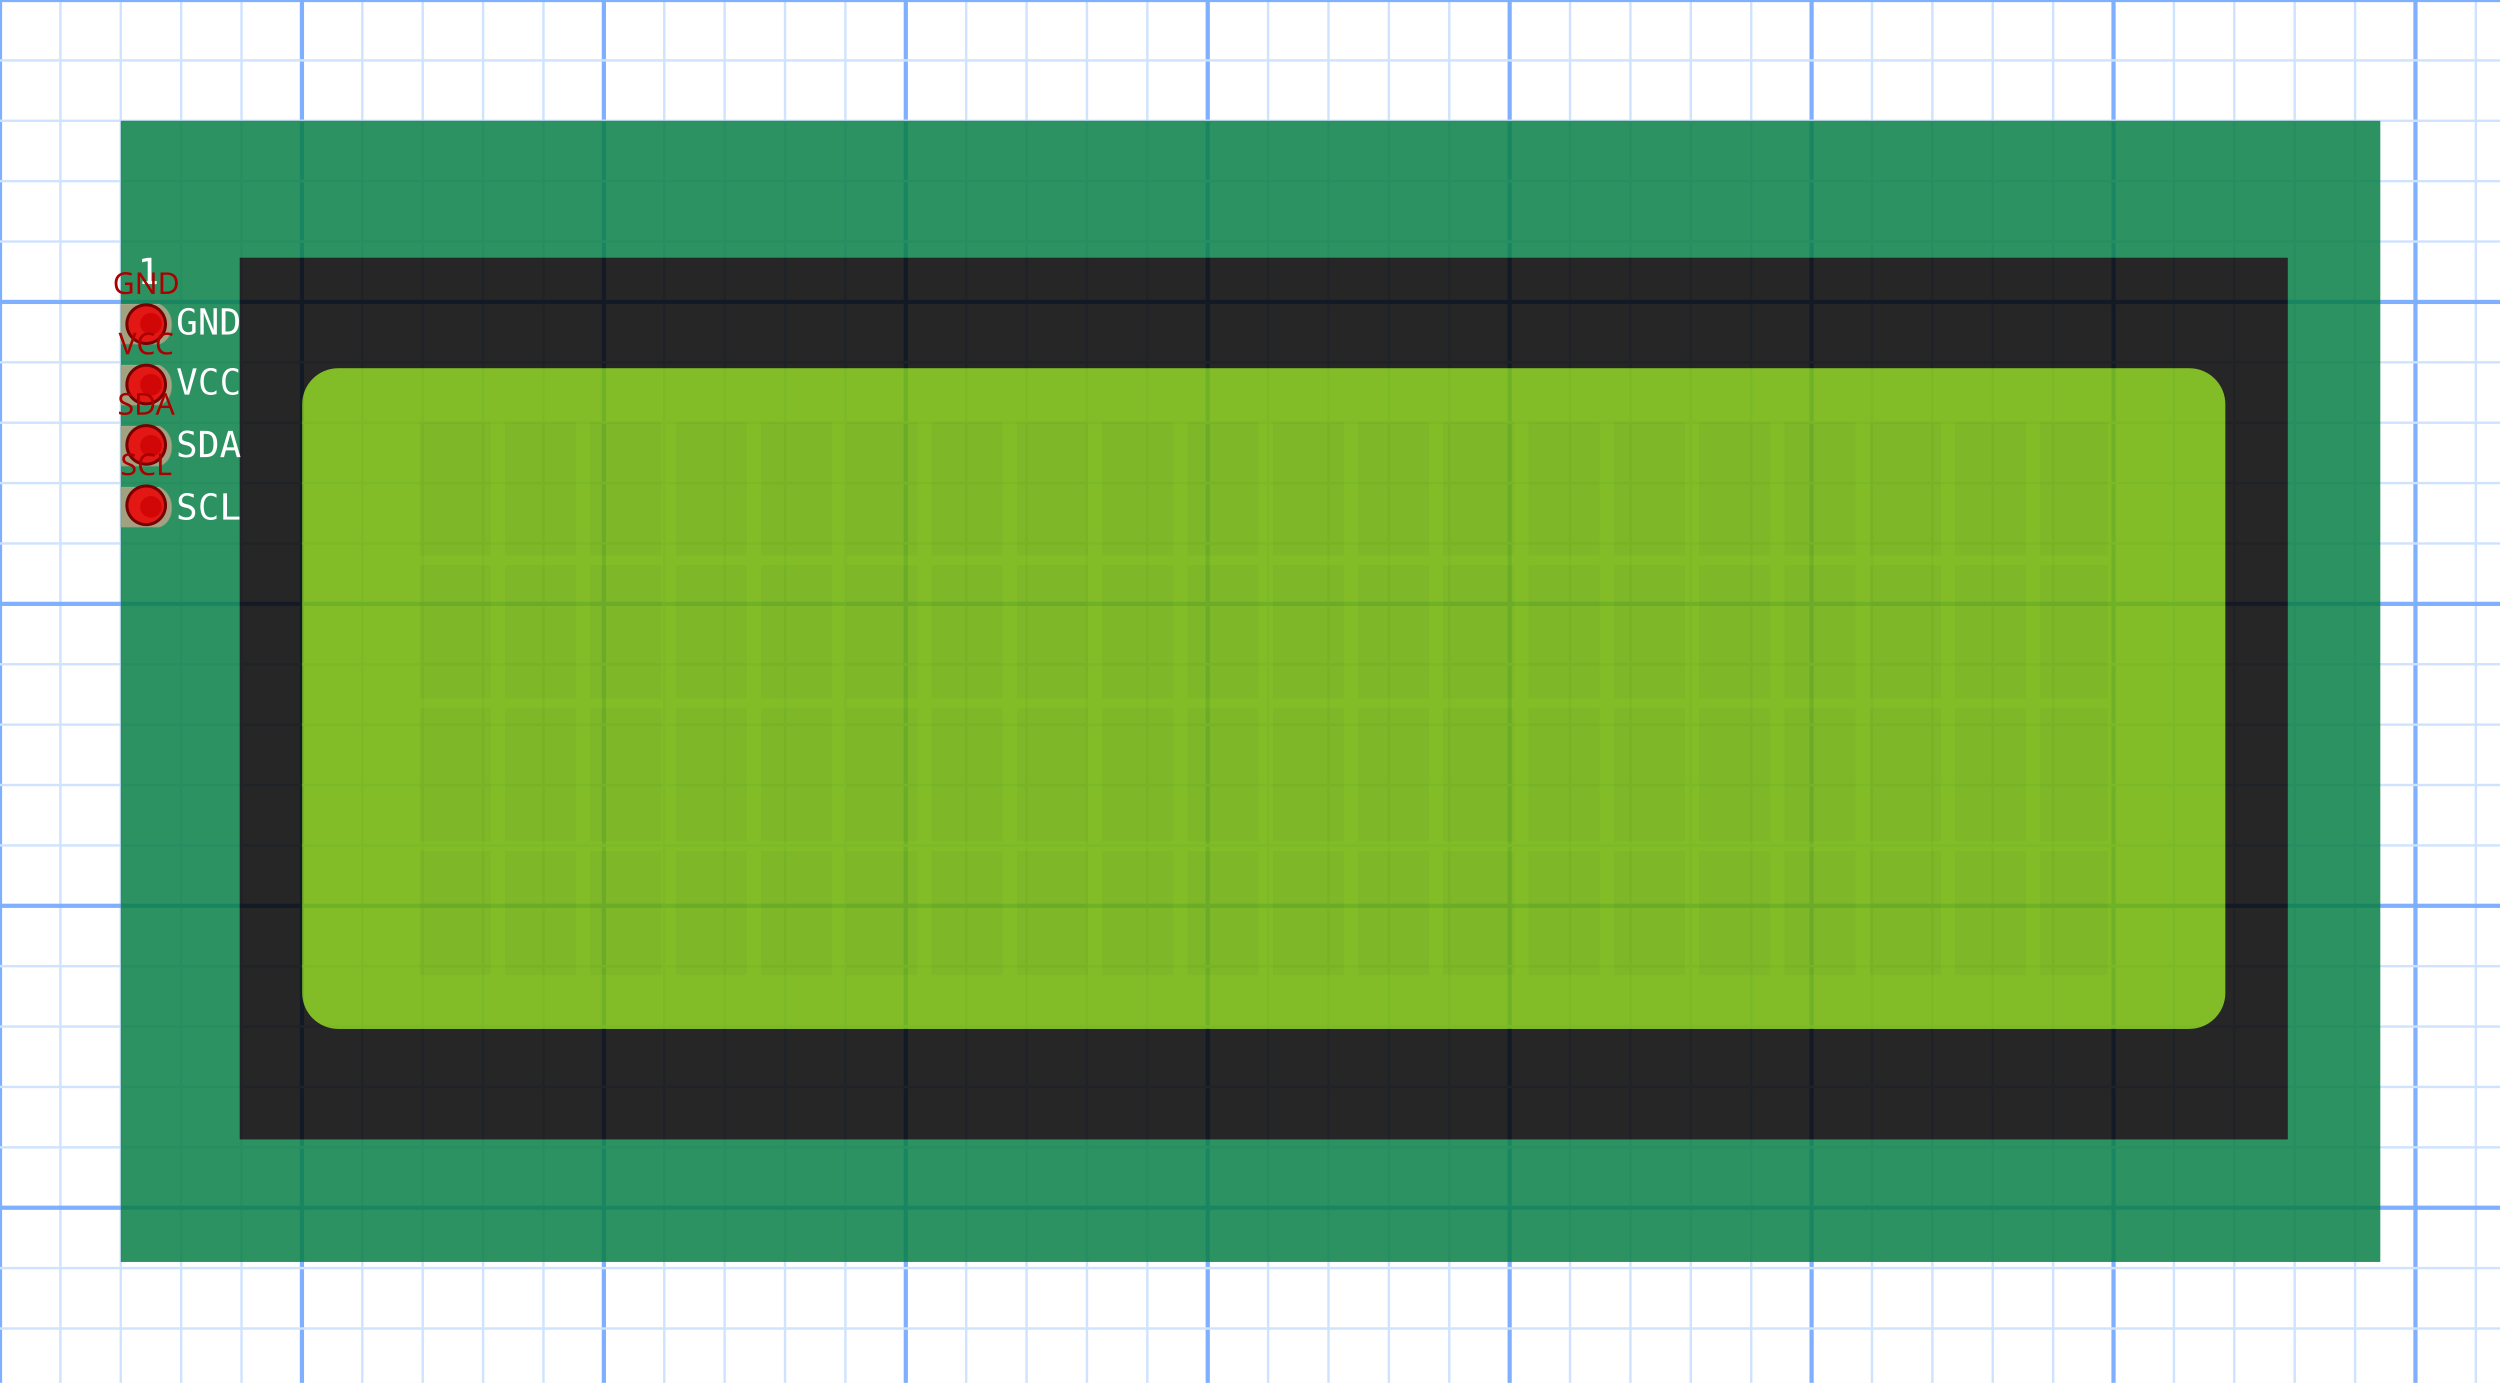
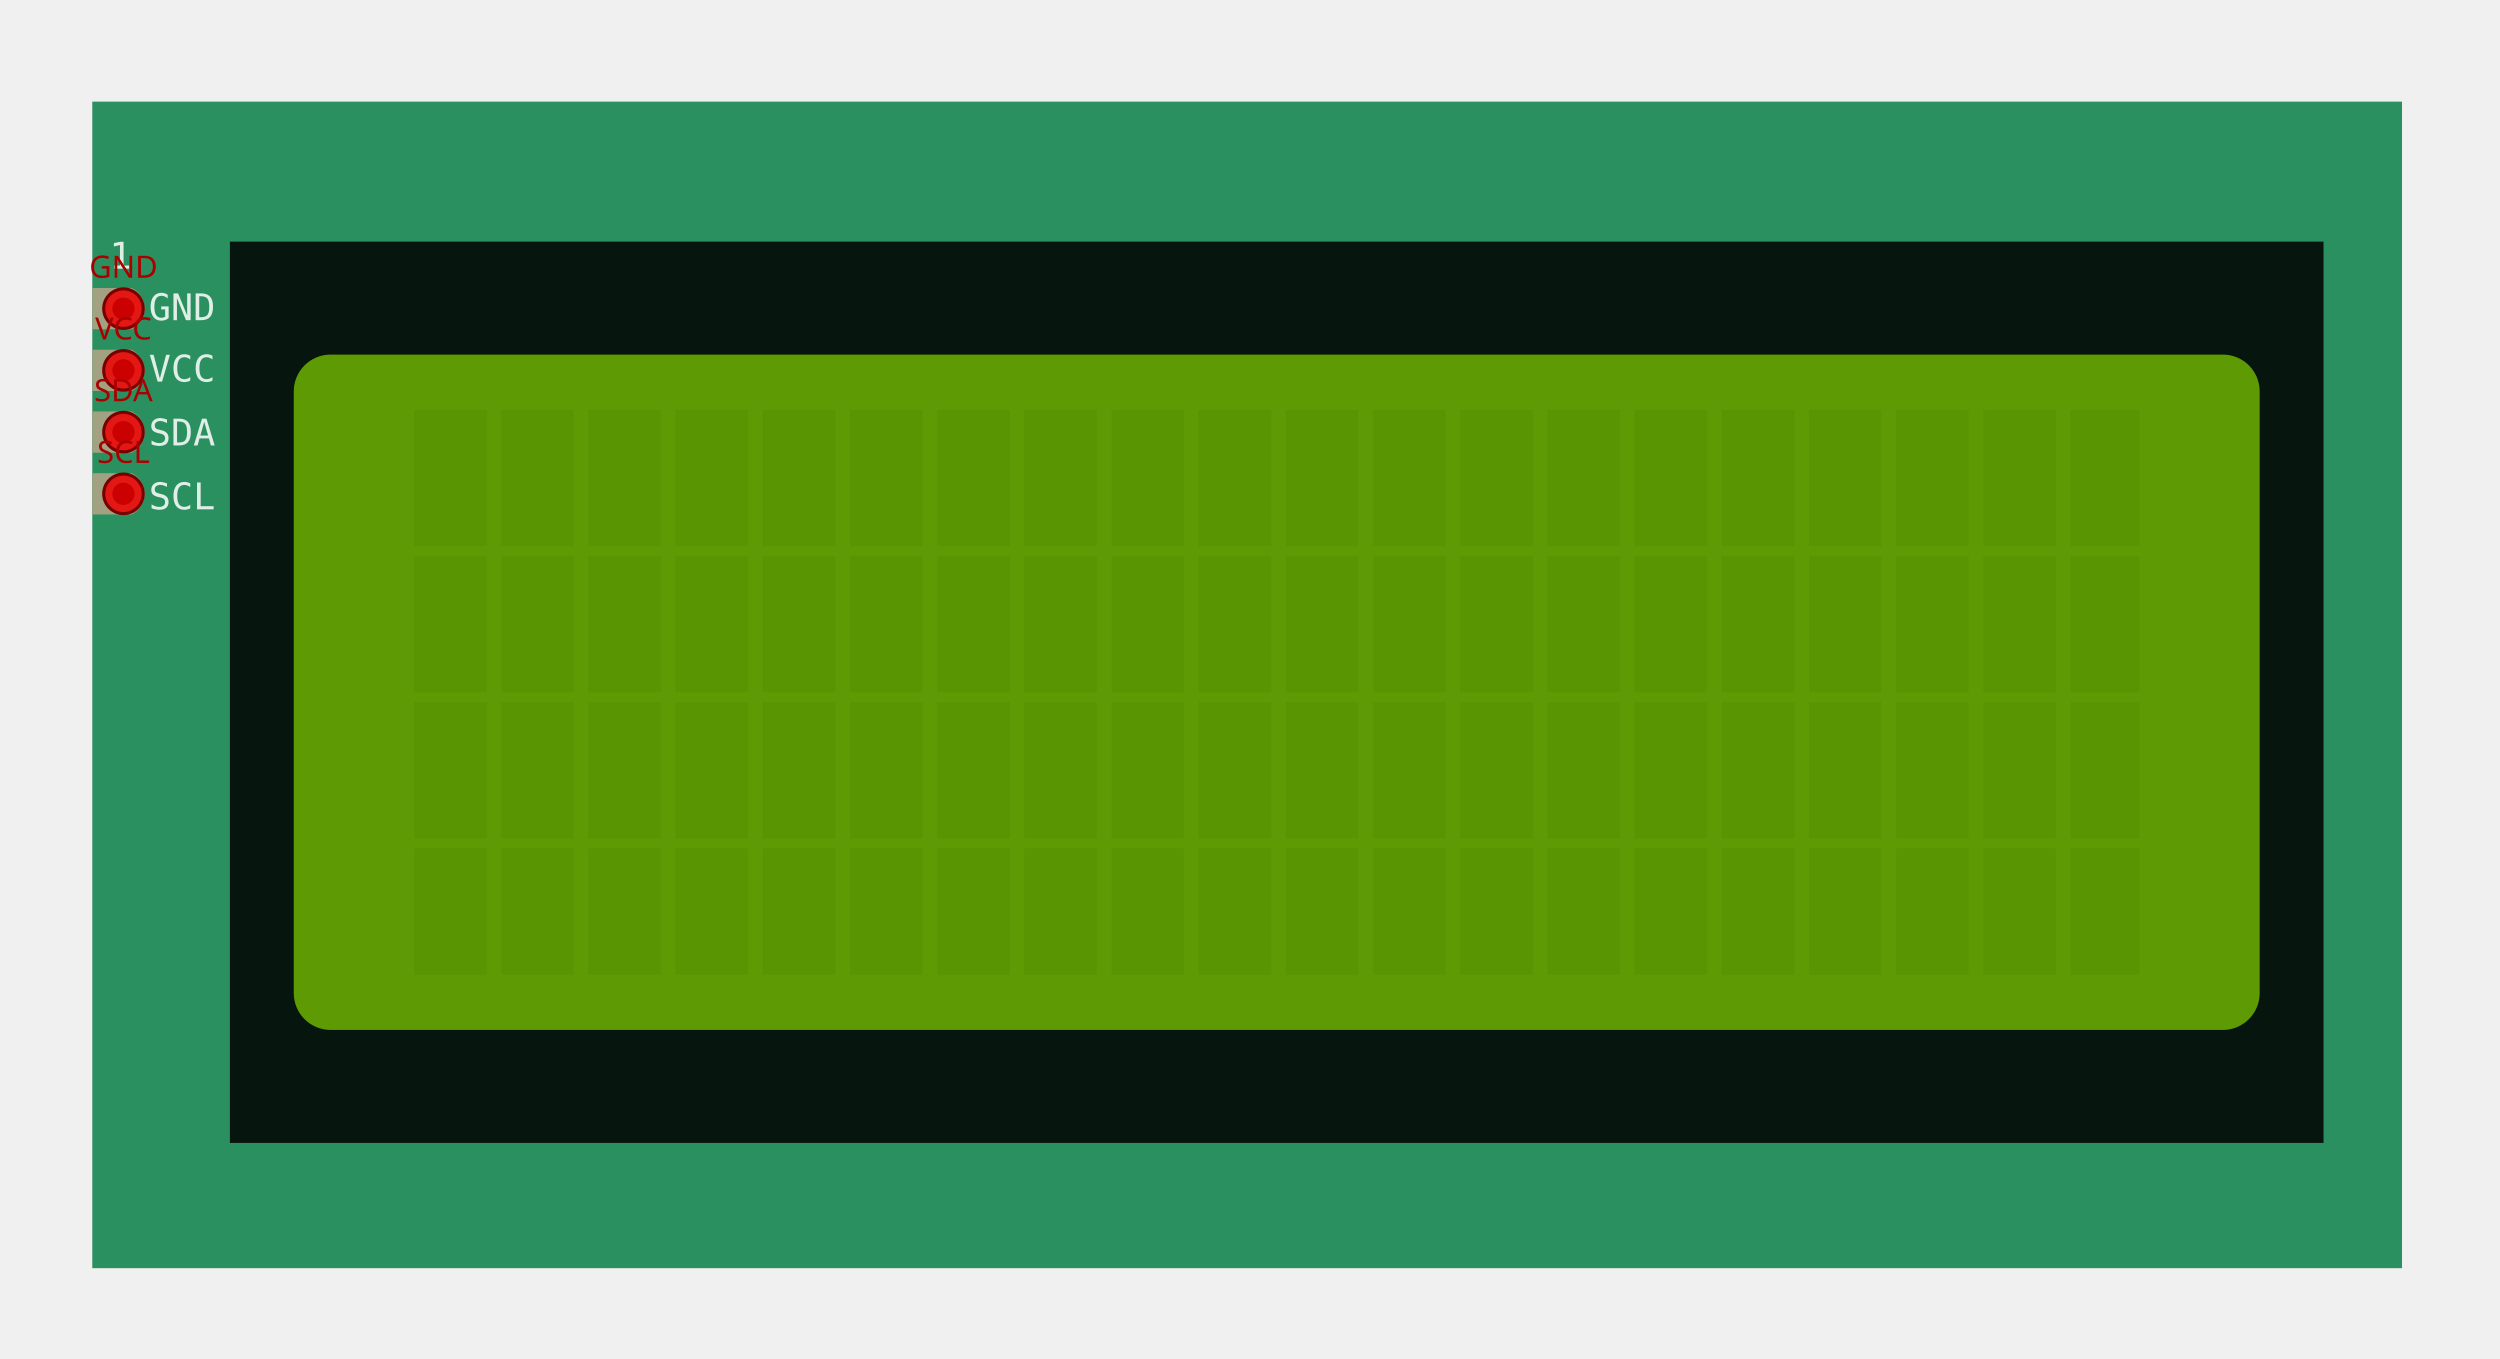
- <svg xmlns="http://www.w3.org/2000/svg" width="414" height="229" viewBox="0 0 414 229">
-   <rect width="414" height="229" fill="#fff" />
-   <g id="grid">
-     <line x1="0" y1="0" x2="0" y2="229" stroke="#7fb0ff" stroke-width="0.7" />
-     <line x1="10" y1="0" x2="10" y2="229" stroke="#cfe3ff" stroke-width="0.4" />
-     <line x1="20" y1="0" x2="20" y2="229" stroke="#cfe3ff" stroke-width="0.4" />
-     <line x1="30" y1="0" x2="30" y2="229" stroke="#cfe3ff" stroke-width="0.4" />
-     <line x1="40" y1="0" x2="40" y2="229" stroke="#cfe3ff" stroke-width="0.4" />
-     <line x1="50" y1="0" x2="50" y2="229" stroke="#7fb0ff" stroke-width="0.7" />
-     <line x1="60" y1="0" x2="60" y2="229" stroke="#cfe3ff" stroke-width="0.4" />
-     <line x1="70" y1="0" x2="70" y2="229" stroke="#cfe3ff" stroke-width="0.4" />
-     <line x1="80" y1="0" x2="80" y2="229" stroke="#cfe3ff" stroke-width="0.4" />
-     <line x1="90" y1="0" x2="90" y2="229" stroke="#cfe3ff" stroke-width="0.4" />
-     <line x1="100" y1="0" x2="100" y2="229" stroke="#7fb0ff" stroke-width="0.7" />
-     <line x1="110" y1="0" x2="110" y2="229" stroke="#cfe3ff" stroke-width="0.4" />
-     <line x1="120" y1="0" x2="120" y2="229" stroke="#cfe3ff" stroke-width="0.4" />
-     <line x1="130" y1="0" x2="130" y2="229" stroke="#cfe3ff" stroke-width="0.4" />
-     <line x1="140" y1="0" x2="140" y2="229" stroke="#cfe3ff" stroke-width="0.4" />
-     <line x1="150" y1="0" x2="150" y2="229" stroke="#7fb0ff" stroke-width="0.7" />
-     <line x1="160" y1="0" x2="160" y2="229" stroke="#cfe3ff" stroke-width="0.4" />
-     <line x1="170" y1="0" x2="170" y2="229" stroke="#cfe3ff" stroke-width="0.4" />
-     <line x1="180" y1="0" x2="180" y2="229" stroke="#cfe3ff" stroke-width="0.4" />
-     <line x1="190" y1="0" x2="190" y2="229" stroke="#cfe3ff" stroke-width="0.4" />
-     <line x1="200" y1="0" x2="200" y2="229" stroke="#7fb0ff" stroke-width="0.7" />
-     <line x1="210" y1="0" x2="210" y2="229" stroke="#cfe3ff" stroke-width="0.4" />
-     <line x1="220" y1="0" x2="220" y2="229" stroke="#cfe3ff" stroke-width="0.4" />
-     <line x1="230" y1="0" x2="230" y2="229" stroke="#cfe3ff" stroke-width="0.4" />
-     <line x1="240" y1="0" x2="240" y2="229" stroke="#cfe3ff" stroke-width="0.4" />
-     <line x1="250" y1="0" x2="250" y2="229" stroke="#7fb0ff" stroke-width="0.7" />
-     <line x1="260" y1="0" x2="260" y2="229" stroke="#cfe3ff" stroke-width="0.4" />
-     <line x1="270" y1="0" x2="270" y2="229" stroke="#cfe3ff" stroke-width="0.4" />
-     <line x1="280" y1="0" x2="280" y2="229" stroke="#cfe3ff" stroke-width="0.4" />
-     <line x1="290" y1="0" x2="290" y2="229" stroke="#cfe3ff" stroke-width="0.4" />
-     <line x1="300" y1="0" x2="300" y2="229" stroke="#7fb0ff" stroke-width="0.7" />
-     <line x1="310" y1="0" x2="310" y2="229" stroke="#cfe3ff" stroke-width="0.4" />
-     <line x1="320" y1="0" x2="320" y2="229" stroke="#cfe3ff" stroke-width="0.4" />
-     <line x1="330" y1="0" x2="330" y2="229" stroke="#cfe3ff" stroke-width="0.4" />
-     <line x1="340" y1="0" x2="340" y2="229" stroke="#cfe3ff" stroke-width="0.4" />
-     <line x1="350" y1="0" x2="350" y2="229" stroke="#7fb0ff" stroke-width="0.7" />
-     <line x1="360" y1="0" x2="360" y2="229" stroke="#cfe3ff" stroke-width="0.4" />
-     <line x1="370" y1="0" x2="370" y2="229" stroke="#cfe3ff" stroke-width="0.4" />
-     <line x1="380" y1="0" x2="380" y2="229" stroke="#cfe3ff" stroke-width="0.4" />
-     <line x1="390" y1="0" x2="390" y2="229" stroke="#cfe3ff" stroke-width="0.4" />
-     <line x1="400" y1="0" x2="400" y2="229" stroke="#7fb0ff" stroke-width="0.7" />
-     <line x1="410" y1="0" x2="410" y2="229" stroke="#cfe3ff" stroke-width="0.4" />
-     <line x1="0" y1="0" x2="414" y2="0" stroke="#7fb0ff" stroke-width="0.7" />
-     <line x1="0" y1="10" x2="414" y2="10" stroke="#cfe3ff" stroke-width="0.4" />
-     <line x1="0" y1="20" x2="414" y2="20" stroke="#cfe3ff" stroke-width="0.4" />
-     <line x1="0" y1="30" x2="414" y2="30" stroke="#cfe3ff" stroke-width="0.4" />
-     <line x1="0" y1="40" x2="414" y2="40" stroke="#cfe3ff" stroke-width="0.4" />
-     <line x1="0" y1="50" x2="414" y2="50" stroke="#7fb0ff" stroke-width="0.7" />
-     <line x1="0" y1="60" x2="414" y2="60" stroke="#cfe3ff" stroke-width="0.4" />
-     <line x1="0" y1="70" x2="414" y2="70" stroke="#cfe3ff" stroke-width="0.4" />
-     <line x1="0" y1="80" x2="414" y2="80" stroke="#cfe3ff" stroke-width="0.4" />
-     <line x1="0" y1="90" x2="414" y2="90" stroke="#cfe3ff" stroke-width="0.4" />
-     <line x1="0" y1="100" x2="414" y2="100" stroke="#7fb0ff" stroke-width="0.7" />
-     <line x1="0" y1="110" x2="414" y2="110" stroke="#cfe3ff" stroke-width="0.4" />
-     <line x1="0" y1="120" x2="414" y2="120" stroke="#cfe3ff" stroke-width="0.4" />
-     <line x1="0" y1="130" x2="414" y2="130" stroke="#cfe3ff" stroke-width="0.4" />
-     <line x1="0" y1="140" x2="414" y2="140" stroke="#cfe3ff" stroke-width="0.4" />
-     <line x1="0" y1="150" x2="414" y2="150" stroke="#7fb0ff" stroke-width="0.7" />
-     <line x1="0" y1="160" x2="414" y2="160" stroke="#cfe3ff" stroke-width="0.4" />
-     <line x1="0" y1="170" x2="414" y2="170" stroke="#cfe3ff" stroke-width="0.4" />
-     <line x1="0" y1="180" x2="414" y2="180" stroke="#cfe3ff" stroke-width="0.4" />
-     <line x1="0" y1="190" x2="414" y2="190" stroke="#cfe3ff" stroke-width="0.4" />
-     <line x1="0" y1="200" x2="414" y2="200" stroke="#7fb0ff" stroke-width="0.7" />
-     <line x1="0" y1="210" x2="414" y2="210" stroke="#cfe3ff" stroke-width="0.4" />
-     <line x1="0" y1="220" x2="414" y2="220" stroke="#cfe3ff" stroke-width="0.4" />
-   </g>
-   <g id="board" opacity="0.85" transform="translate(20,20) scale(3.9785) translate(0 0)">
-     <defs>
+ <svg xmlns="http://www.w3.org/2000/svg" xmlns:xlink="http://www.w3.org/1999/xlink" width="405" height="220" viewBox="0 0 405 220" version="1.1" id="svg78">
+   <defs id="defs78">
+     <pattern xlink:href="#characters" id="pattern79" patternTransform="matrix(3.9785,0,0,3.9785,14.95,16.46447)" />
+     <defs id="defs65">
      <pattern id="characters" width="3.55" height="5.95" patternUnits="userSpaceOnUse" x="12.45" y="12.55">
-         <rect width="2.95" height="5.55" fill-opacity="0.05" />
+         <rect width="2.95" height="5.55" fill-opacity="0.05" id="rect65" />
      </pattern>
      <pattern id="pins" width="2.54" height="3.255" patternUnits="userSpaceOnUse" y="1.1">
-         <path fill="#92926d" d="M0,0.55c0,0 0.21,-0.52 0.87,-0.52 0.67,0 0.81,0.51 0.81,0.51v1.81h-1.869z" />
-         <circle r="0.45" cx="0.827" cy="0.9" color="black" />
+         <path fill="#92926d" d="M0,0.55c0,0 0.21,-0.52 0.87,-0.52 0.67,0 0.81,0.51 0.81,0.51v1.81h-1.869z" id="path65" />
+         <circle r="0.45" cx="0.827" cy="0.9" color="black" id="circle65" />
      </pattern>
    </defs>
-     <rect fill="#087f45" width="94.05" height="47.5" />
-     <rect x="4.95" y="5.7" width="85.25" height="36.7" />
-     <rect x="7.55" y="10.3" rx="1.5" ry="1.5" width="80.05" height="27.5" fill="#6cb201" />
-     <rect x="7.55" y="10.3" rx="1.5" ry="1.5" width="80.05" height="27.5" opacity="0" />
-     <rect x="7.55" y="-2.5" height="2.5" width="10.16" fill="url(#pins)" transform="rotate(90)" />
-     <text fill="white" font-size="1.5px" font-family="monospace">
-       <tspan y="6.8" x="0.7" fill="white">1</tspan>
-       <tspan y="8.9" x="2.3" fill="white">GND</tspan>
-       <tspan y="11.4" x="2.3" fill="white">VCC</tspan>
-       <tspan y="14" x="2.3" fill="white">SDA</tspan>
-       <tspan y="16.6" x="2.3" fill="white">SCL</tspan>
+   </defs>
+   <g id="g84">
+     <rect fill="#087f45" width="374.178" height="188.979" id="rect66" x="14.95" y="16.464" style="opacity:0.85;stroke-width:3.978" />
+     <text fill="#ffffff" font-size="5.968px" font-family="monospace" id="text74" style="opacity:0.85;stroke-width:3.978" x="14.95" y="16.464">
+       <tspan y="43.518" x="17.735" fill="#ffffff" id="tspan70" style="stroke-width:3.978">1</tspan>
+       <tspan y="51.873" x="24.101" fill="#ffffff" id="tspan71" style="stroke-width:3.978">GND</tspan>
+       <tspan y="61.819" x="24.101" fill="#ffffff" id="tspan72" style="stroke-width:3.978">VCC</tspan>
+       <tspan y="72.163" x="24.101" fill="#ffffff" id="tspan73" style="stroke-width:3.978">SDA</tspan>
+       <tspan y="82.508" x="24.101" fill="#ffffff" id="tspan74" style="stroke-width:3.978">SCL</tspan>
    </text>
-     <rect fill="url(#characters)" x="12.45" y="12.55" width="70.25" height="23" />
-     <path d="" transform="translate(12.45, 12.55)" fill="black" />
-   </g>
-   <g id="pins">
-     <circle id="pin-GND" cx="24.21" cy="53.68" r="3.2" fill="#e00" fill-opacity="0.85" stroke="#700" stroke-width="0.5" />
-     <text x="24.21" y="48.68" font-size="5" fill="#a00" text-anchor="middle" font-family="sans-serif">GND</text>
-     <circle id="pin-VCC" cx="24.21" cy="63.68" r="3.2" fill="#e00" fill-opacity="0.85" stroke="#700" stroke-width="0.5" />
-     <text x="24.21" y="58.68" font-size="5" fill="#a00" text-anchor="middle" font-family="sans-serif">VCC</text>
-     <circle id="pin-SDA" cx="24.21" cy="73.68" r="3.2" fill="#e00" fill-opacity="0.85" stroke="#700" stroke-width="0.5" />
-     <text x="24.21" y="68.68" font-size="5" fill="#a00" text-anchor="middle" font-family="sans-serif">SDA</text>
-     <circle id="pin-SCL" cx="24.21" cy="83.68" r="3.2" fill="#e00" fill-opacity="0.85" stroke="#700" stroke-width="0.5" />
-     <text x="24.21" y="78.68" font-size="5" fill="#a00" text-anchor="middle" font-family="sans-serif">SCL</text>
+     <g id="g83" transform="translate(2.600426)">
+       <rect x="34.644" y="39.142" width="339.167" height="146.011" id="rect67" style="opacity:0.85;stroke-width:3.978" />
+       <rect x="44.988" y="57.443" rx="5.968" ry="5.968" width="318.479" height="109.409" fill="#6cb201" id="rect68" style="opacity:0.85;stroke-width:3.978" />
+       <rect x="44.988" y="57.443" rx="5.968" ry="5.968" width="318.479" height="109.409" opacity="0" id="rect69" style="stroke-width:3.978" />
+       <rect fill="url(#characters)" x="64.482" y="66.395" width="279.49" height="91.506" id="rect74" style="opacity:0.85;fill:url(#pattern79);stroke-width:3.978" />
+     </g>
+     <path d="" fill="#000000" id="path74" style="opacity:0.85;stroke-width:3.978" />
+     <g id="g82">
+       <g id="g81" transform="translate(10)">
+         <path id="path79" style="fill:#a2a283;fill-opacity:1;stroke:none;stroke-width:6.614;stroke-linecap:round" d="M 4.962,46.656 V 53.342 H 11.322 V 53.346 C 12.606,52.727 13.422,51.426 13.421,50 13.421,48.574 12.605,47.275 11.322,46.656 Z" />
+         <circle style="fill:#000000;fill-opacity:1;stroke:none;stroke-width:6.614;stroke-linecap:round" id="path80" cx="10" cy="50" r="1.802" />
+       </g>
+       <g id="g81-9" transform="translate(10,10)">
+         <path id="path79-4" style="fill:#a2a283;fill-opacity:1;stroke:none;stroke-width:6.614;stroke-linecap:round" d="M 4.962,46.656 V 53.342 H 11.322 V 53.346 C 12.606,52.727 13.422,51.426 13.421,50 13.421,48.574 12.605,47.275 11.322,46.656 Z" />
+         <circle style="fill:#000000;fill-opacity:1;stroke:none;stroke-width:6.614;stroke-linecap:round" id="path80-8" cx="10" cy="50" r="1.802" />
+       </g>
+       <g id="g81-2" transform="translate(10,20)">
+         <path id="path79-45" style="fill:#a2a283;fill-opacity:1;stroke:none;stroke-width:6.614;stroke-linecap:round" d="M 4.962,46.656 V 53.342 H 11.322 V 53.346 C 12.606,52.727 13.422,51.426 13.421,50 13.421,48.574 12.605,47.275 11.322,46.656 Z" />
+         <circle style="fill:#000000;fill-opacity:1;stroke:none;stroke-width:6.614;stroke-linecap:round" id="path80-5" cx="10" cy="50" r="1.802" />
+       </g>
+       <g id="g81-7" transform="translate(10,30)">
+         <path id="path79-1" style="fill:#a2a283;fill-opacity:1;stroke:none;stroke-width:6.614;stroke-linecap:round" d="M 4.962,46.656 V 53.342 H 11.322 V 53.346 C 12.606,52.727 13.422,51.426 13.421,50 13.421,48.574 12.605,47.275 11.322,46.656 Z" />
+         <circle style="fill:#000000;fill-opacity:1;stroke:none;stroke-width:6.614;stroke-linecap:round" id="path80-1" cx="10" cy="50" r="1.802" />
+       </g>
+       <g id="g78" transform="translate(-4.209999,-3.68)">
+         <circle id="pin-GND" cx="24.21" cy="53.68" r="3.2" fill="#ee0000" fill-opacity="0.85" stroke="#770000" stroke-width="0.5" />
+         <text x="24.21" y="48.68" font-size="5px" fill="#aa0000" text-anchor="middle" font-family="sans-serif" id="text75">GND</text>
+         <circle id="pin-VCC" cx="24.21" cy="63.68" r="3.2" fill="#ee0000" fill-opacity="0.85" stroke="#770000" stroke-width="0.5" />
+         <text x="24.21" y="58.68" font-size="5px" fill="#aa0000" text-anchor="middle" font-family="sans-serif" id="text76">VCC</text>
+         <circle id="pin-SDA" cx="24.21" cy="73.68" r="3.2" fill="#ee0000" fill-opacity="0.85" stroke="#770000" stroke-width="0.5" />
+         <text x="24.21" y="68.68" font-size="5px" fill="#aa0000" text-anchor="middle" font-family="sans-serif" id="text77">SDA</text>
+         <circle id="pin-SCL" cx="24.21" cy="83.68" r="3.2" fill="#ee0000" fill-opacity="0.85" stroke="#770000" stroke-width="0.5" />
+         <text x="24.21" y="78.68" font-size="5px" fill="#aa0000" text-anchor="middle" font-family="sans-serif" id="text78">SCL</text>
+       </g>
+     </g>
  </g>
</svg>
